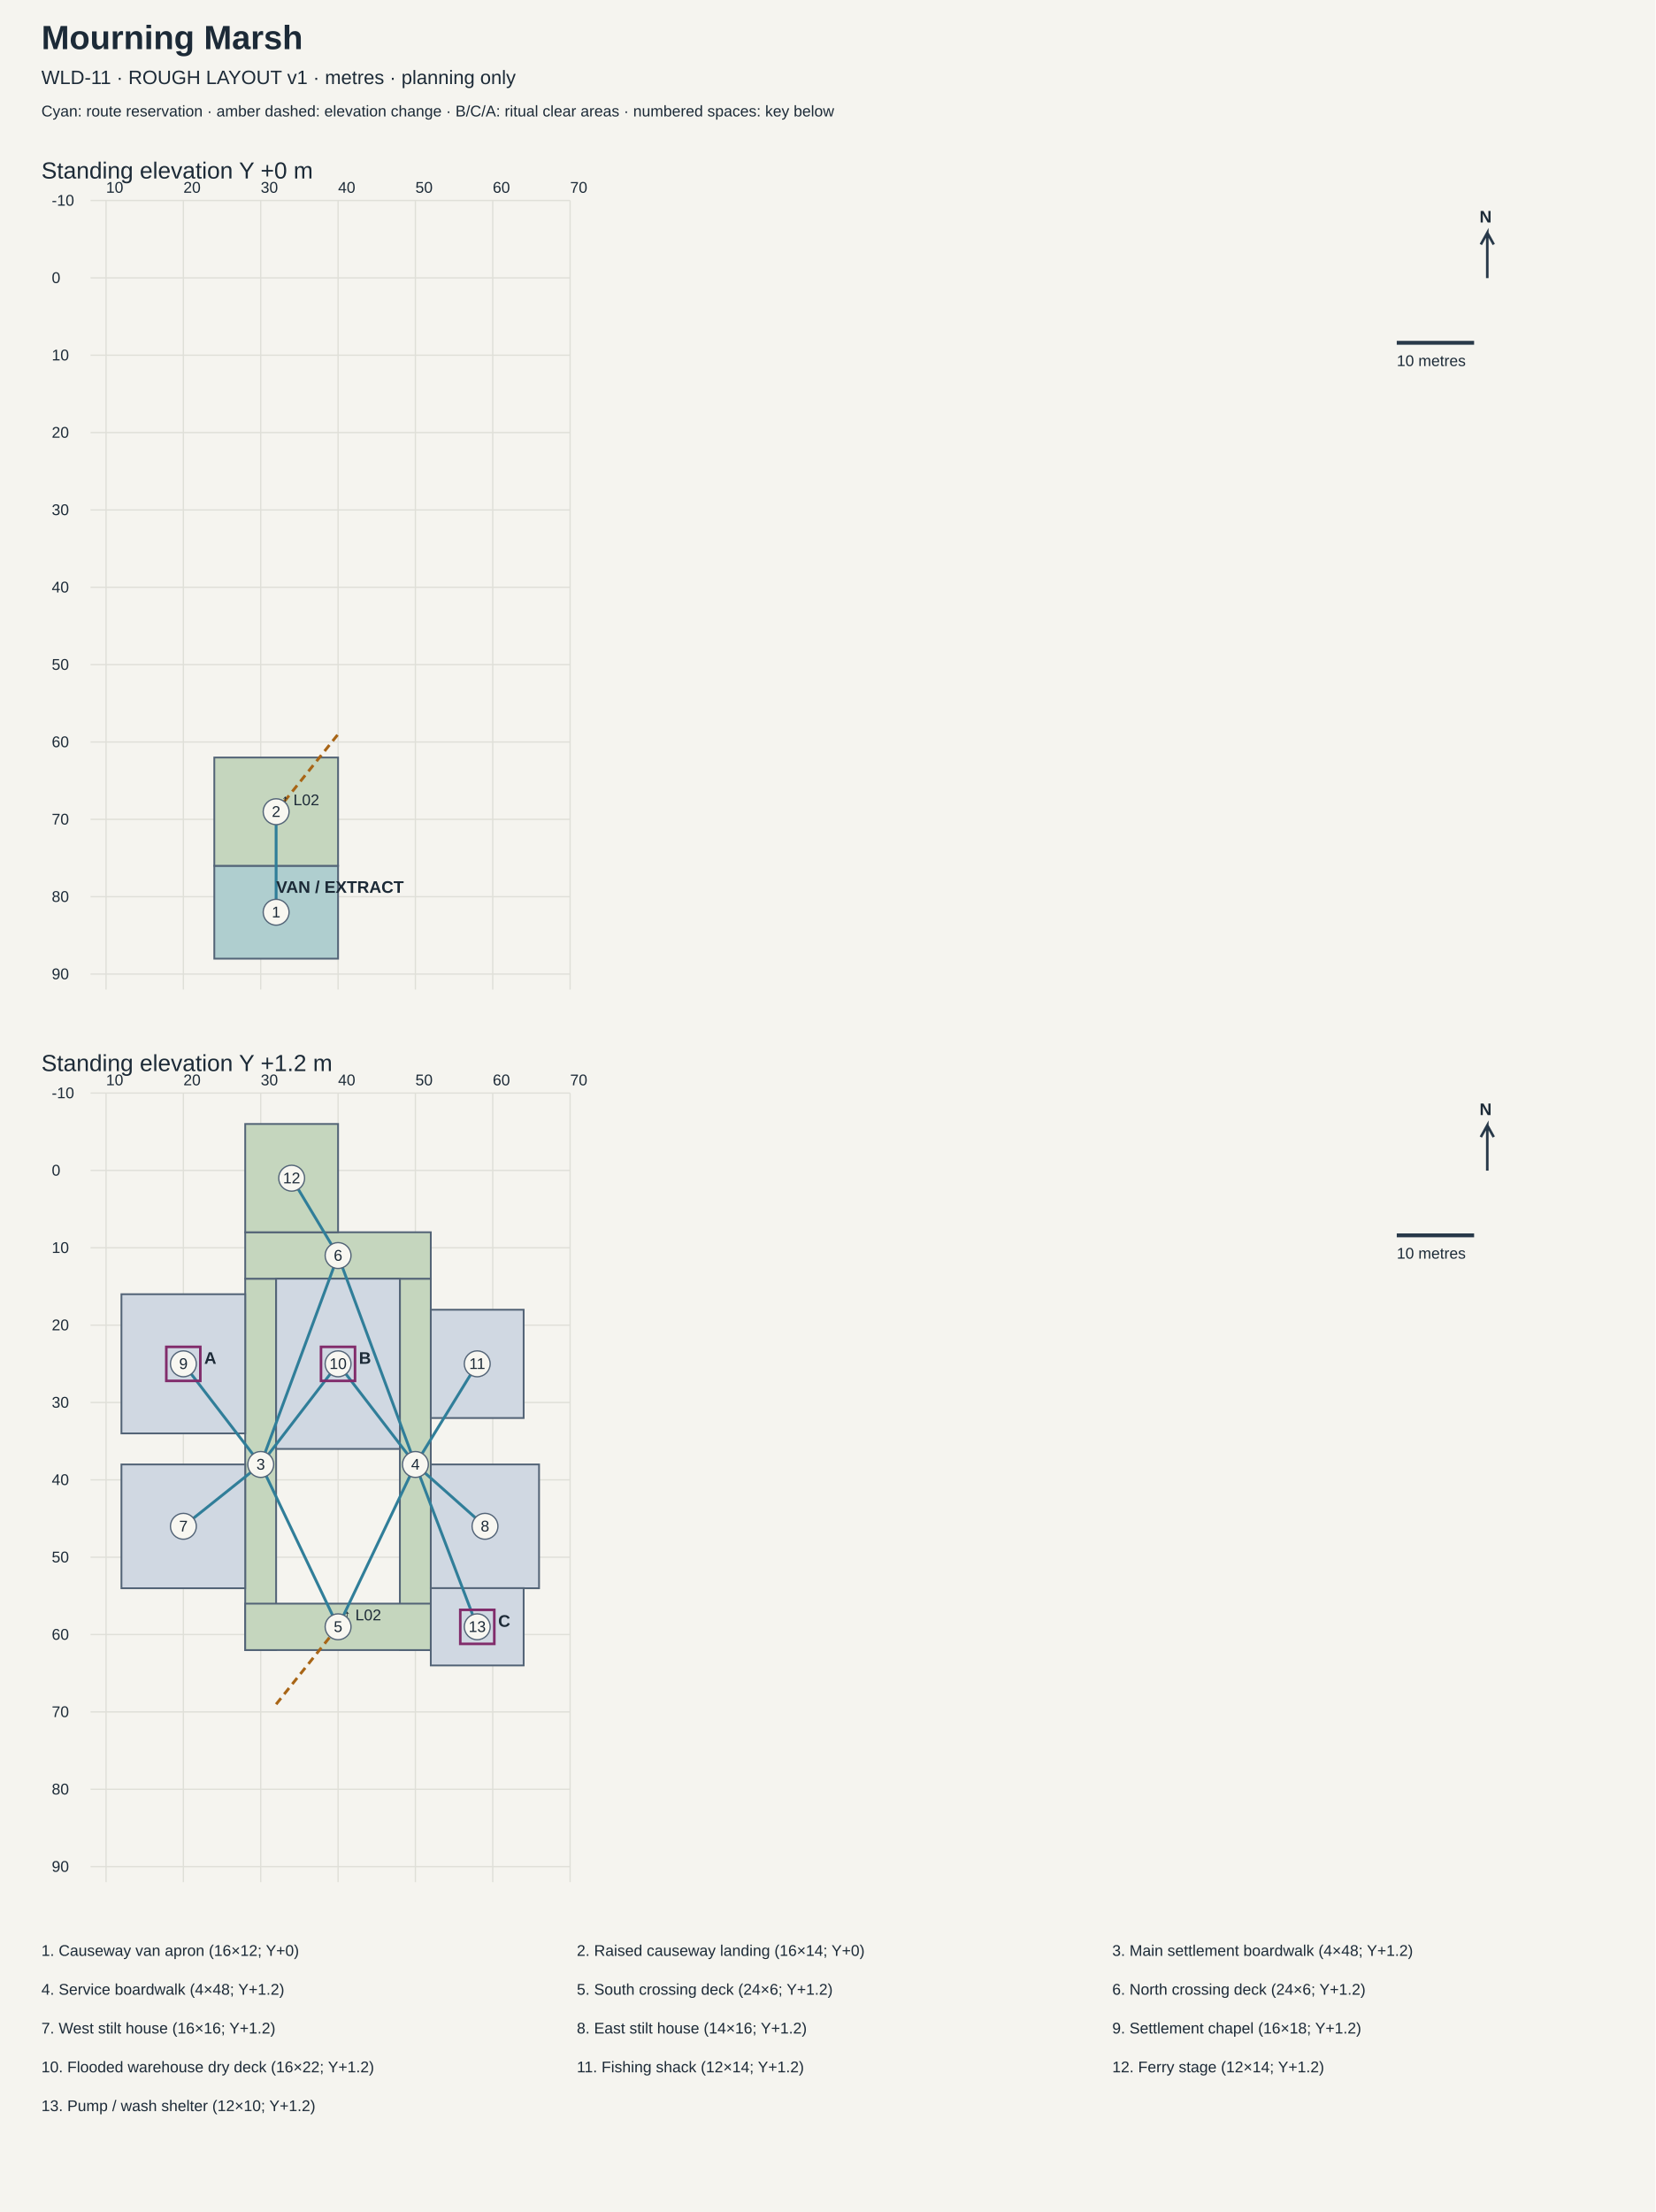
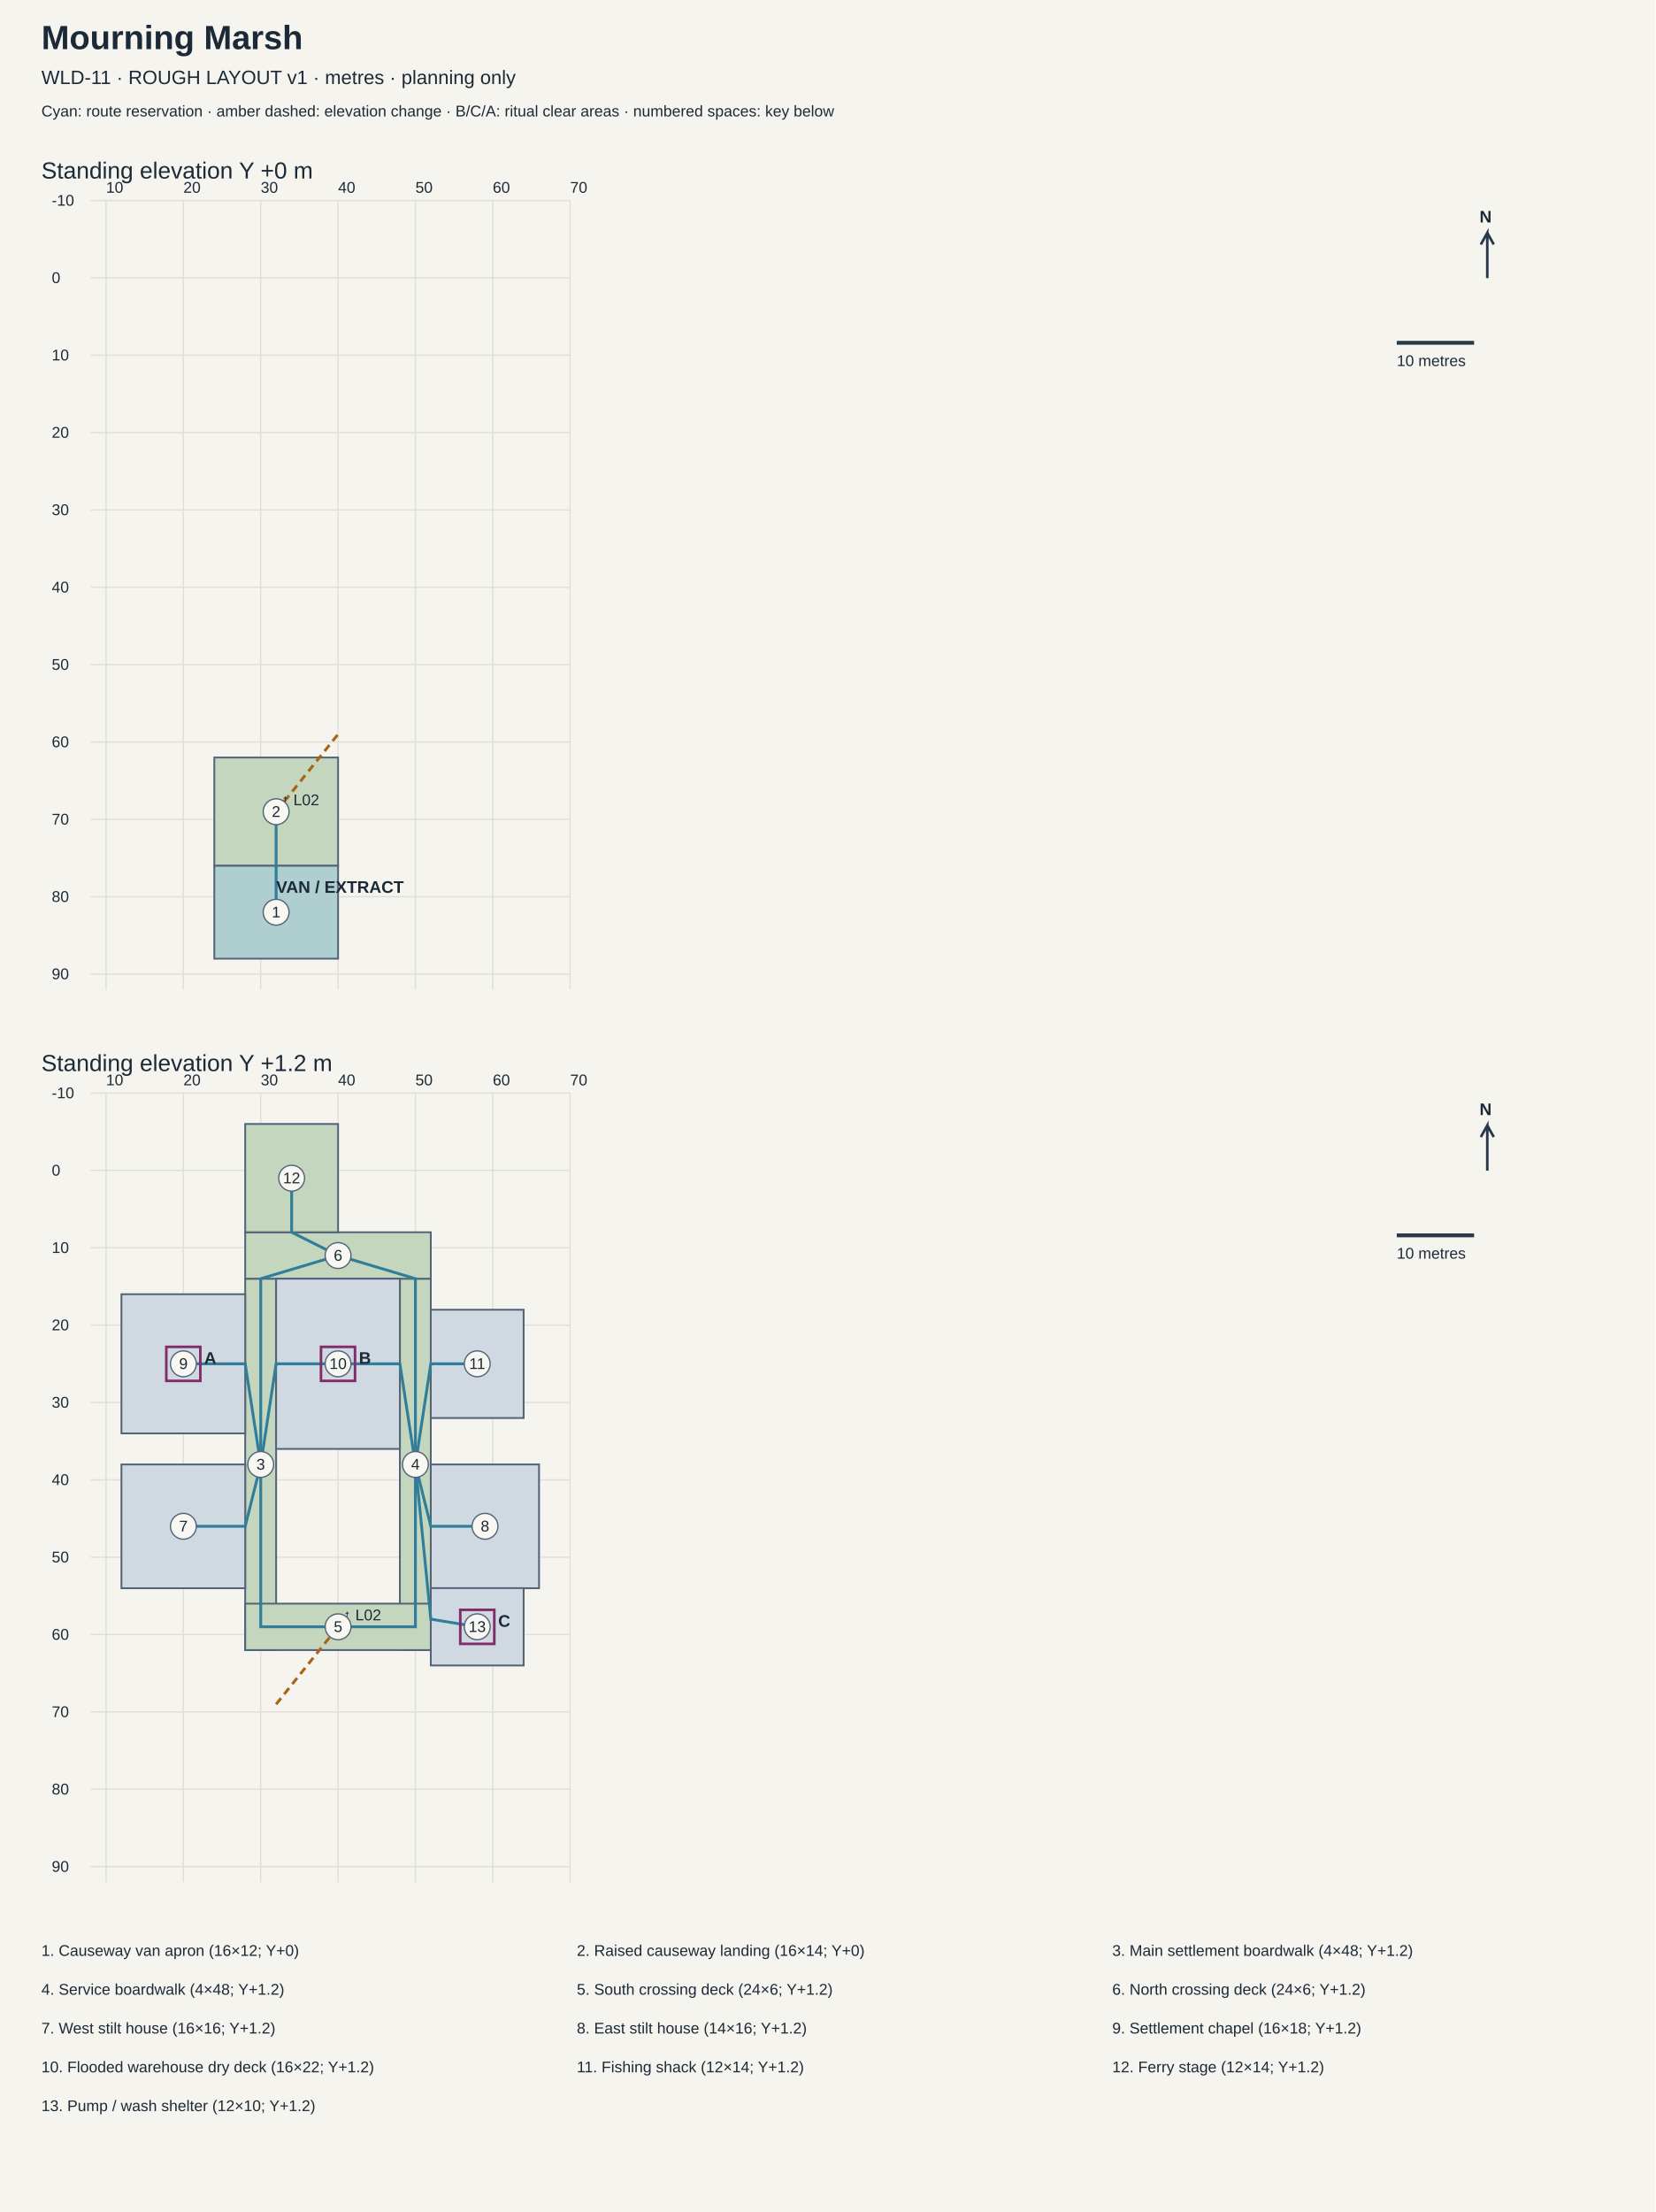
<svg xmlns="http://www.w3.org/2000/svg" width="1280" height="1710" viewBox="0 0 1280 1710">
  <style>text{font-family:Arial,sans-serif;fill:#1c2a37}.small{font-size:12px}.label{font-size:13px;font-weight:bold}.title{font-size:26px;font-weight:bold}</style>
  <rect width="100%" height="100%" fill="#f5f4ef" />
  <text x="32" y="38" class="title">Mourning Marsh</text>
  <text x="32" y="65" font-size="15">WLD-11 · ROUGH LAYOUT v1 · metres · planning only</text>
  <text x="32" y="90" class="small">Cyan: route reservation · amber dashed: elevation change · B/C/A: ritual clear areas · numbered spaces: key below</text>
  <text x="32" y="138.0" font-size="18">Standing elevation Y +0 m</text>
  <path d="M82.0,155.0 v610.0" stroke="#dfdfd8" />
  <text x="82.0" y="149.0" class="small">10</text>
  <path d="M141.8,155.0 v610.0" stroke="#dfdfd8" />
  <text x="141.8" y="149.0" class="small">20</text>
  <path d="M201.6,155.0 v610.0" stroke="#dfdfd8" />
  <text x="201.6" y="149.0" class="small">30</text>
  <path d="M261.4,155.0 v610.0" stroke="#dfdfd8" />
  <text x="261.4" y="149.0" class="small">40</text>
  <path d="M321.2,155.0 v610.0" stroke="#dfdfd8" />
  <text x="321.2" y="149.0" class="small">50</text>
  <path d="M381.0,155.0 v610.0" stroke="#dfdfd8" />
  <text x="381.0" y="149.0" class="small">60</text>
  <path d="M440.8,155.0 v610.0" stroke="#dfdfd8" />
  <text x="440.8" y="149.0" class="small">70</text>
  <path d="M70.0,155.0 h370.8" stroke="#dfdfd8" />
  <text x="40.0" y="159.0" class="small">-10</text>
  <path d="M70.0,214.8 h370.8" stroke="#dfdfd8" />
  <text x="40.0" y="218.8" class="small">0</text>
  <path d="M70.0,274.6 h370.8" stroke="#dfdfd8" />
  <text x="40.0" y="278.6" class="small">10</text>
  <path d="M70.0,334.4 h370.8" stroke="#dfdfd8" />
  <text x="40.0" y="338.4" class="small">20</text>
  <path d="M70.0,394.2 h370.8" stroke="#dfdfd8" />
  <text x="40.0" y="398.2" class="small">30</text>
  <path d="M70.0,454.0 h370.8" stroke="#dfdfd8" />
  <text x="40.0" y="458.0" class="small">40</text>
  <path d="M70.0,513.8 h370.8" stroke="#dfdfd8" />
  <text x="40.0" y="517.8" class="small">50</text>
  <path d="M70.0,573.6 h370.8" stroke="#dfdfd8" />
  <text x="40.0" y="577.6" class="small">60</text>
  <path d="M70.0,633.4 h370.8" stroke="#dfdfd8" />
  <text x="40.0" y="637.4" class="small">70</text>
  <path d="M70.0,693.2 h370.8" stroke="#dfdfd8" />
  <text x="40.0" y="697.2" class="small">80</text>
  <path d="M70.0,753.0 h370.8" stroke="#dfdfd8" />
  <text x="40.0" y="757.0" class="small">90</text>
+   <rect x="165.7" y="585.6" width="95.7" height="83.7" fill="#c5d6be" stroke="#536477" stroke-width="1.4" />
  <rect x="165.7" y="669.3" width="95.7" height="71.8" fill="#afcecf" stroke="#536477" stroke-width="1.4" />
-   <rect x="165.7" y="585.6" width="95.7" height="83.7" fill="#c5d6be" stroke="#536477" stroke-width="1.4" />
-   <path d="M213.5,705.2 L213.5,627.5" fill="none" stroke="#307e99" stroke-width="2.2" />
+   <path d="M213.5,705.2 L213.5,669.3 L213.5,627.5" fill="none" stroke="#307e99" stroke-width="2.2" />
  <path d="M213.5,627.5 L261.4,567.6" fill="none" stroke="#a86516" stroke-width="2.2" stroke-dasharray="6 4" />
  <text x="217.5" y="622.5" class="small">↕ L02</text>
  <circle cx="213.5" cy="705.2" r="10" fill="#f8f7f1" stroke="#536477" />
  <text x="213.5" y="709.2" text-anchor="middle" class="small">1</text>
  <circle cx="213.5" cy="627.5" r="10" fill="#f8f7f1" stroke="#536477" />
  <text x="213.5" y="631.5" text-anchor="middle" class="small">2</text>
  <text x="213.5" y="690.2" class="label">VAN / EXTRACT</text>
  <path d="M1150,215.0 v-35 l-5,9 m5,-9 l5,9" fill="none" stroke="#283949" stroke-width="2" />
  <text x="1144" y="172.0" class="label">N</text>
  <path d="M1080,265.0 h59.8" stroke="#283949" stroke-width="3" />
  <text x="1080" y="283.0" class="small">10 metres</text>
  <text x="32" y="828.0" font-size="18">Standing elevation Y +1.2 m</text>
  <path d="M82.0,845.0 v610.0" stroke="#dfdfd8" />
  <text x="82.0" y="839.0" class="small">10</text>
  <path d="M141.8,845.0 v610.0" stroke="#dfdfd8" />
  <text x="141.8" y="839.0" class="small">20</text>
  <path d="M201.6,845.0 v610.0" stroke="#dfdfd8" />
  <text x="201.6" y="839.0" class="small">30</text>
  <path d="M261.4,845.0 v610.0" stroke="#dfdfd8" />
  <text x="261.4" y="839.0" class="small">40</text>
  <path d="M321.2,845.0 v610.0" stroke="#dfdfd8" />
  <text x="321.2" y="839.0" class="small">50</text>
  <path d="M381.0,845.0 v610.0" stroke="#dfdfd8" />
  <text x="381.0" y="839.0" class="small">60</text>
  <path d="M440.8,845.0 v610.0" stroke="#dfdfd8" />
  <text x="440.8" y="839.0" class="small">70</text>
  <path d="M70.0,845.0 h370.8" stroke="#dfdfd8" />
  <text x="40.0" y="849.0" class="small">-10</text>
  <path d="M70.0,904.8 h370.8" stroke="#dfdfd8" />
  <text x="40.0" y="908.8" class="small">0</text>
  <path d="M70.0,964.6 h370.8" stroke="#dfdfd8" />
  <text x="40.0" y="968.6" class="small">10</text>
  <path d="M70.0,1024.4 h370.8" stroke="#dfdfd8" />
  <text x="40.0" y="1028.4" class="small">20</text>
  <path d="M70.0,1084.2 h370.8" stroke="#dfdfd8" />
  <text x="40.0" y="1088.2" class="small">30</text>
  <path d="M70.0,1144.0 h370.8" stroke="#dfdfd8" />
  <text x="40.0" y="1148.0" class="small">40</text>
  <path d="M70.0,1203.8 h370.8" stroke="#dfdfd8" />
  <text x="40.0" y="1207.8" class="small">50</text>
  <path d="M70.0,1263.6 h370.8" stroke="#dfdfd8" />
  <text x="40.0" y="1267.6" class="small">60</text>
  <path d="M70.0,1323.4 h370.8" stroke="#dfdfd8" />
  <text x="40.0" y="1327.4" class="small">70</text>
  <path d="M70.0,1383.2 h370.8" stroke="#dfdfd8" />
  <text x="40.0" y="1387.2" class="small">80</text>
  <path d="M70.0,1443.0 h370.8" stroke="#dfdfd8" />
  <text x="40.0" y="1447.0" class="small">90</text>
  <rect x="189.6" y="988.5" width="23.9" height="287.1" fill="#c5d6be" stroke="#536477" stroke-width="1.4" />
  <rect x="309.2" y="988.5" width="23.9" height="287.1" fill="#c5d6be" stroke="#536477" stroke-width="1.4" />
  <rect x="189.6" y="1239.7" width="143.5" height="35.9" fill="#c5d6be" stroke="#536477" stroke-width="1.4" />
  <rect x="189.6" y="952.6" width="143.5" height="35.9" fill="#c5d6be" stroke="#536477" stroke-width="1.4" />
+   <rect x="189.6" y="868.9" width="71.8" height="83.7" fill="#c5d6be" stroke="#536477" stroke-width="1.4" />
  <rect x="93.9" y="1132.1" width="95.7" height="95.7" fill="#d0d8e2" stroke="#536477" stroke-width="1.4" />
  <rect x="333.1" y="1132.1" width="83.7" height="95.7" fill="#d0d8e2" stroke="#536477" stroke-width="1.4" />
  <rect x="93.9" y="1000.5" width="95.7" height="107.6" fill="#d0d8e2" stroke="#536477" stroke-width="1.4" />
  <rect x="213.5" y="988.5" width="95.7" height="131.6" fill="#d0d8e2" stroke="#536477" stroke-width="1.4" />
  <rect x="333.1" y="1012.5" width="71.8" height="83.7" fill="#d0d8e2" stroke="#536477" stroke-width="1.4" />
-   <rect x="189.6" y="868.9" width="71.8" height="83.7" fill="#c5d6be" stroke="#536477" stroke-width="1.4" />
  <rect x="333.1" y="1227.7" width="71.8" height="59.8" fill="#d0d8e2" stroke="#536477" stroke-width="1.4" />
  <path d="M213.5,1317.5 L261.4,1257.6" fill="none" stroke="#a86516" stroke-width="2.2" stroke-dasharray="6 4" />
  <text x="265.4" y="1252.6" class="small">↕ L02</text>
-   <path d="M261.4,1257.6 L201.6,1132.1" fill="none" stroke="#307e99" stroke-width="2.2" />
-   <path d="M261.4,1257.6 L321.2,1132.1" fill="none" stroke="#307e99" stroke-width="2.2" />
-   <path d="M201.6,1132.1 L261.4,970.6" fill="none" stroke="#307e99" stroke-width="2.2" />
-   <path d="M261.4,970.6 L321.2,1132.1" fill="none" stroke="#307e99" stroke-width="2.2" />
-   <path d="M201.6,1132.1 L141.8,1179.9" fill="none" stroke="#307e99" stroke-width="2.2" />
-   <path d="M321.2,1132.1 L375.0,1179.9" fill="none" stroke="#307e99" stroke-width="2.2" />
-   <path d="M201.6,1132.1 L141.8,1054.3" fill="none" stroke="#307e99" stroke-width="2.2" />
-   <path d="M201.6,1132.1 L261.4,1054.3" fill="none" stroke="#307e99" stroke-width="2.2" />
-   <path d="M261.4,1054.3 L321.2,1132.1" fill="none" stroke="#307e99" stroke-width="2.2" />
-   <path d="M321.2,1132.1 L369.0,1054.3" fill="none" stroke="#307e99" stroke-width="2.2" />
-   <path d="M261.4,970.6 L225.5,910.8" fill="none" stroke="#307e99" stroke-width="2.2" />
-   <path d="M321.2,1132.1 L369.0,1257.6" fill="none" stroke="#307e99" stroke-width="2.2" />
+   <path d="M261.4,1257.6 L201.6,1257.6 L201.6,1132.1" fill="none" stroke="#307e99" stroke-width="2.2" />
+   <path d="M261.4,1257.6 L321.2,1257.6 L321.2,1132.1" fill="none" stroke="#307e99" stroke-width="2.2" />
+   <path d="M201.6,1132.1 L201.6,988.5 L261.4,970.6" fill="none" stroke="#307e99" stroke-width="2.2" />
+   <path d="M261.4,970.6 L321.2,988.5 L321.2,1132.1" fill="none" stroke="#307e99" stroke-width="2.2" />
+   <path d="M201.6,1132.1 L189.6,1179.9 L141.8,1179.9" fill="none" stroke="#307e99" stroke-width="2.2" />
+   <path d="M321.2,1132.1 L333.1,1179.9 L375.0,1179.9" fill="none" stroke="#307e99" stroke-width="2.2" />
+   <path d="M201.6,1132.1 L189.6,1054.3 L141.8,1054.3" fill="none" stroke="#307e99" stroke-width="2.2" />
+   <path d="M201.6,1132.1 L213.5,1054.3 L261.4,1054.3" fill="none" stroke="#307e99" stroke-width="2.2" />
+   <path d="M261.4,1054.3 L309.2,1054.3 L321.2,1132.1" fill="none" stroke="#307e99" stroke-width="2.2" />
+   <path d="M321.2,1132.1 L333.1,1054.3 L369.0,1054.3" fill="none" stroke="#307e99" stroke-width="2.2" />
+   <path d="M261.4,970.6 L225.5,952.6 L225.5,910.8" fill="none" stroke="#307e99" stroke-width="2.2" />
+   <path d="M321.2,1132.1 L333.1,1251.7 L369.0,1257.6" fill="none" stroke="#307e99" stroke-width="2.2" />
  <circle cx="201.6" cy="1132.1" r="10" fill="#f8f7f1" stroke="#536477" />
  <text x="201.6" y="1136.1" text-anchor="middle" class="small">3</text>
  <circle cx="321.2" cy="1132.1" r="10" fill="#f8f7f1" stroke="#536477" />
  <text x="321.2" y="1136.1" text-anchor="middle" class="small">4</text>
  <circle cx="261.4" cy="1257.6" r="10" fill="#f8f7f1" stroke="#536477" />
  <text x="261.4" y="1261.6" text-anchor="middle" class="small">5</text>
  <circle cx="261.4" cy="970.6" r="10" fill="#f8f7f1" stroke="#536477" />
  <text x="261.4" y="974.6" text-anchor="middle" class="small">6</text>
  <circle cx="141.8" cy="1179.9" r="10" fill="#f8f7f1" stroke="#536477" />
  <text x="141.8" y="1183.9" text-anchor="middle" class="small">7</text>
  <circle cx="375.0" cy="1179.9" r="10" fill="#f8f7f1" stroke="#536477" />
  <text x="375.0" y="1183.9" text-anchor="middle" class="small">8</text>
  <circle cx="141.8" cy="1054.3" r="10" fill="#f8f7f1" stroke="#536477" />
  <text x="141.8" y="1058.3" text-anchor="middle" class="small">9</text>
  <circle cx="261.4" cy="1054.3" r="10" fill="#f8f7f1" stroke="#536477" />
  <text x="261.4" y="1058.3" text-anchor="middle" class="small">10</text>
  <circle cx="369.0" cy="1054.3" r="10" fill="#f8f7f1" stroke="#536477" />
  <text x="369.0" y="1058.3" text-anchor="middle" class="small">11</text>
  <circle cx="225.5" cy="910.8" r="10" fill="#f8f7f1" stroke="#536477" />
  <text x="225.5" y="914.8" text-anchor="middle" class="small">12</text>
  <circle cx="369.0" cy="1257.6" r="10" fill="#f8f7f1" stroke="#536477" />
  <text x="369.0" y="1261.6" text-anchor="middle" class="small">13</text>
  <rect x="248.2" y="1041.2" width="26.3" height="26.3" fill="none" stroke="#812c6b" stroke-width="2" />
  <text x="277.5" y="1054.3" class="label">B</text>
  <rect x="355.9" y="1244.5" width="26.3" height="26.3" fill="none" stroke="#812c6b" stroke-width="2" />
  <text x="385.2" y="1257.6" class="label">C</text>
  <rect x="128.6" y="1041.2" width="26.3" height="26.3" fill="none" stroke="#812c6b" stroke-width="2" />
  <text x="157.9" y="1054.3" class="label">A</text>
  <path d="M1150,905.0 v-35 l-5,9 m5,-9 l5,9" fill="none" stroke="#283949" stroke-width="2" />
  <text x="1144" y="862.0" class="label">N</text>
  <path d="M1080,955.0 h59.8" stroke="#283949" stroke-width="3" />
  <text x="1080" y="973.0" class="small">10 metres</text>
  <text x="32" y="1512.0" class="small">1. Causeway van apron (16×12; Y+0)</text>
  <text x="446" y="1512.0" class="small">2. Raised causeway landing (16×14; Y+0)</text>
  <text x="860" y="1512.0" class="small">3. Main settlement boardwalk (4×48; Y+1.2)</text>
  <text x="32" y="1542.0" class="small">4. Service boardwalk (4×48; Y+1.2)</text>
  <text x="446" y="1542.0" class="small">5. South crossing deck (24×6; Y+1.2)</text>
  <text x="860" y="1542.0" class="small">6. North crossing deck (24×6; Y+1.2)</text>
  <text x="32" y="1572.0" class="small">7. West stilt house (16×16; Y+1.2)</text>
  <text x="446" y="1572.0" class="small">8. East stilt house (14×16; Y+1.2)</text>
  <text x="860" y="1572.0" class="small">9. Settlement chapel (16×18; Y+1.2)</text>
  <text x="32" y="1602.0" class="small">10. Flooded warehouse dry deck (16×22; Y+1.2)</text>
  <text x="446" y="1602.0" class="small">11. Fishing shack (12×14; Y+1.2)</text>
  <text x="860" y="1602.0" class="small">12. Ferry stage (12×14; Y+1.2)</text>
  <text x="32" y="1632.0" class="small">13. Pump / wash shelter (12×10; Y+1.2)</text>
</svg>
